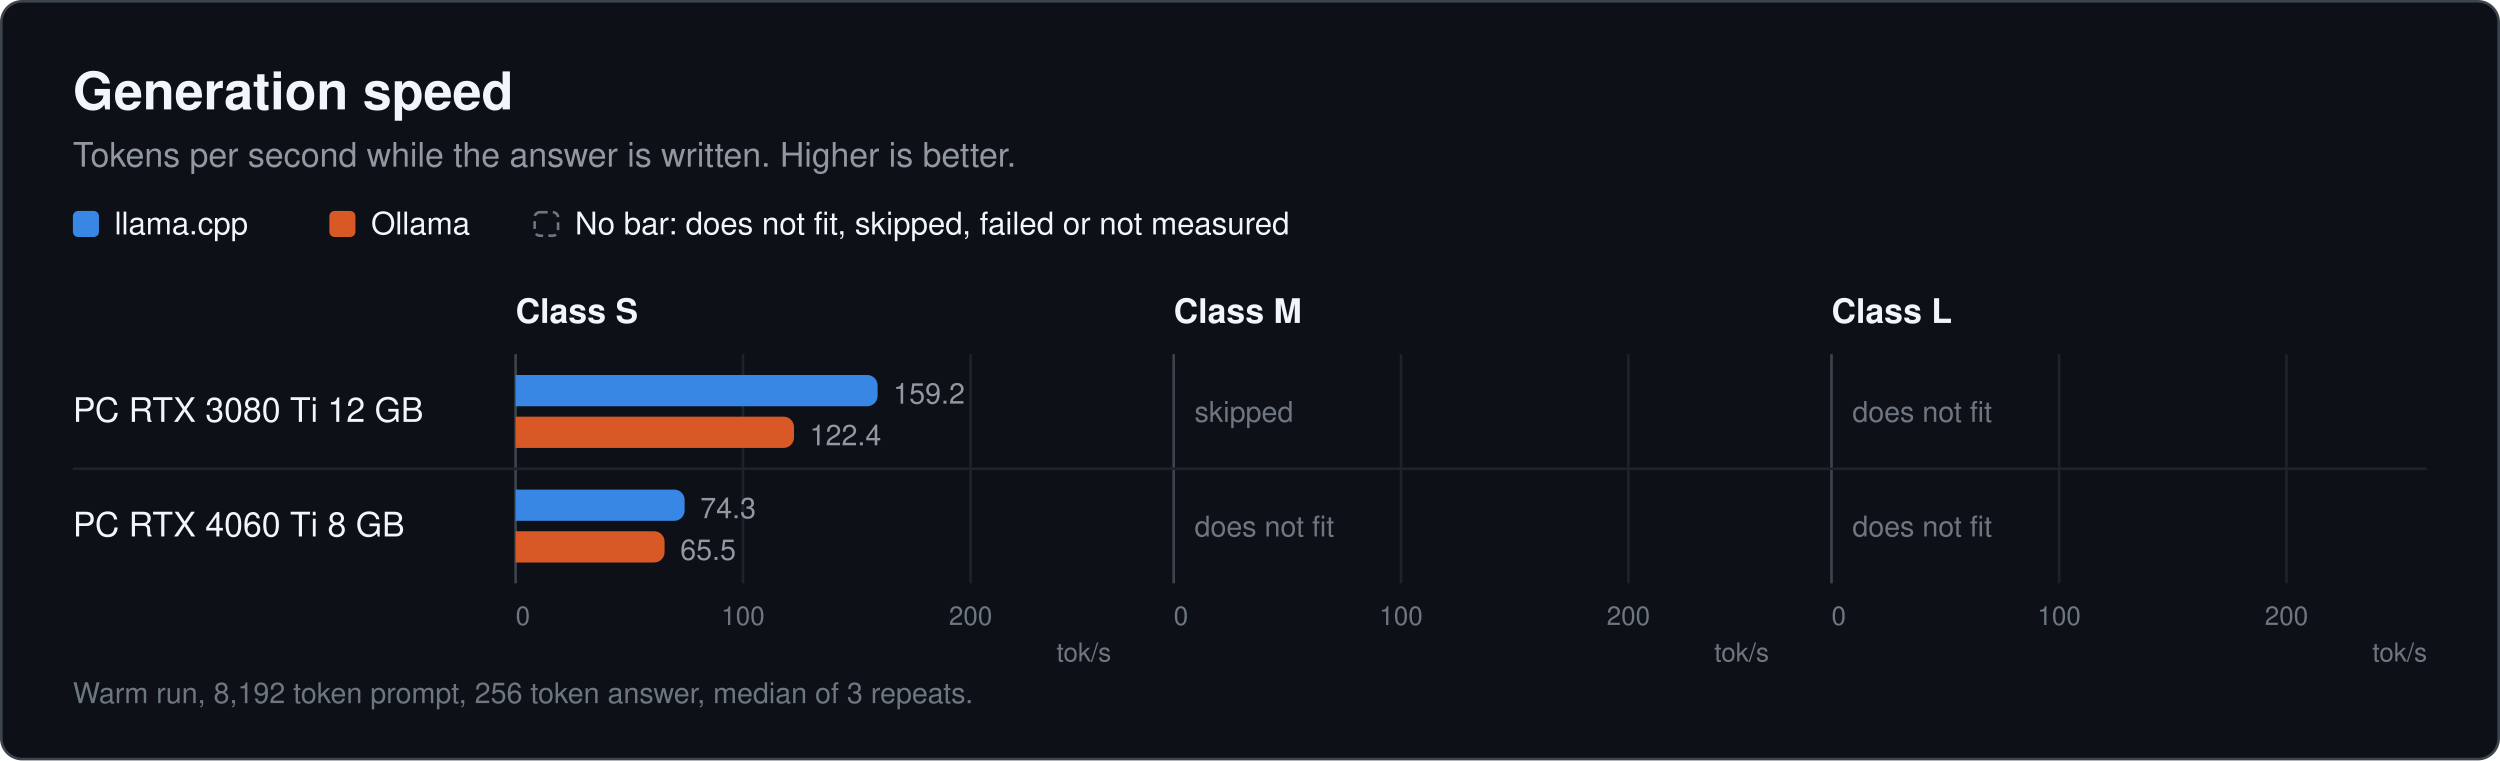
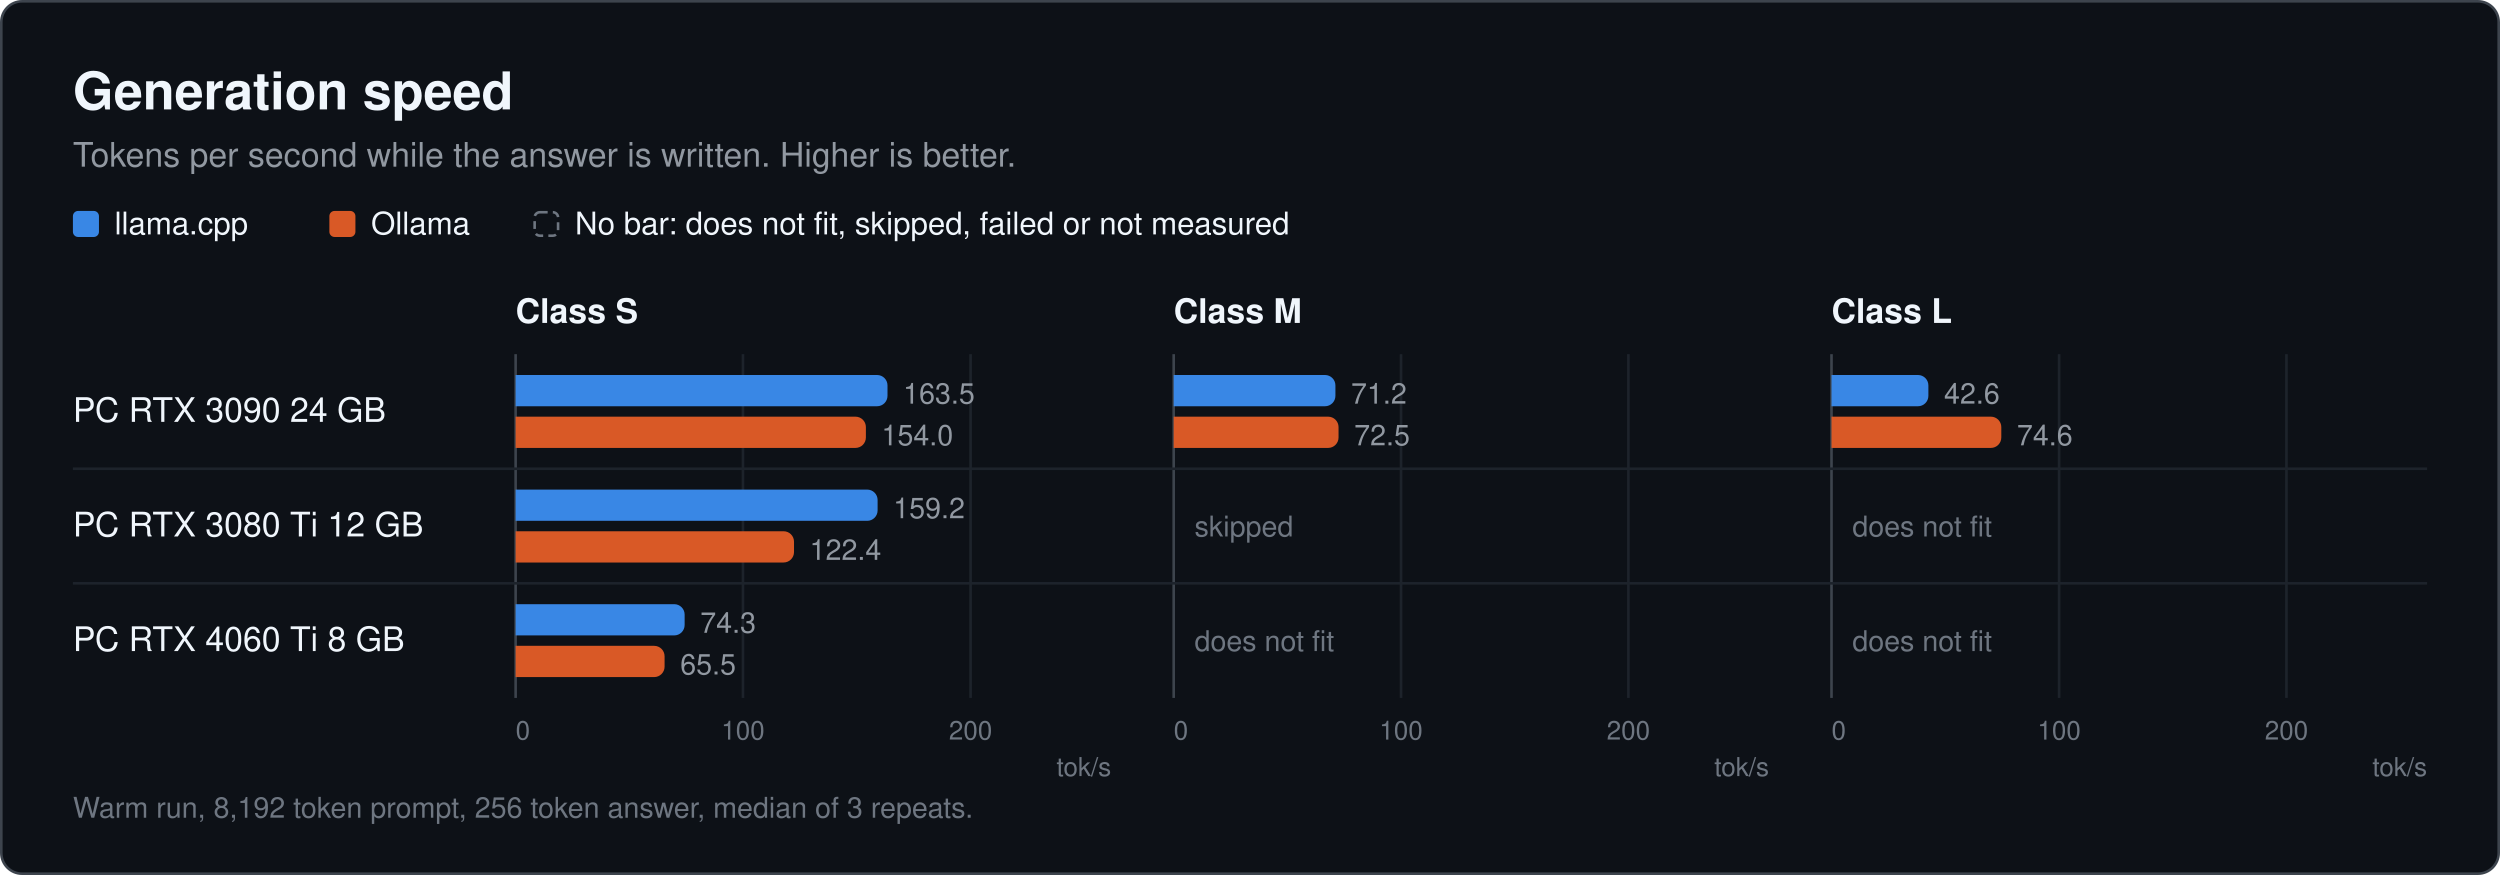
- <svg xmlns="http://www.w3.org/2000/svg" width="960" height="292" viewBox="0 0 960 292" role="img" aria-label="Generation speed in tokens per second per device, model class and engine">
+ <svg xmlns="http://www.w3.org/2000/svg" width="960" height="336" viewBox="0 0 960 336" role="img" aria-label="Generation speed in tokens per second per device, model class and engine">
  <style>
    text { font-family: system-ui, -apple-system, "Segoe UI", Helvetica, Arial, sans-serif; fill: #9198a1; }
    .title { font-size: 20px; font-weight: 600; fill: #f0f6fc; }
    .section { font-size: 15px; font-weight: 600; fill: #f0f6fc; }
    .panel { font-size: 13px; font-weight: 600; fill: #f0f6fc; }
    .device { font-size: 13px; fill: #f0f6fc; }
    .sub { font-size: 13px; }
    .legend { font-size: 12px; fill: #f0f6fc; }
    .value { font-size: 11px; font-variant-numeric: tabular-nums; }
    .tick { font-size: 10px; fill: #6e7681; font-variant-numeric: tabular-nums; }
    .muted, .note, .foot { fill: #6e7681; }
    .note { font-size: 11px; }
    .foot { font-size: 11px; }
    .cell { font-size: 12px; font-weight: 600; font-variant-numeric: tabular-nums; }
    .limitlabel { font-size: 10px; fill: #6e7681; }
    .grid { stroke: #1d232b; stroke-width: 1; }
    .row { stroke: #1d232b; stroke-width: 1; }
    .base { stroke: #3d444d; stroke-width: 1; }
    .limit { stroke: #4d5560; stroke-width: 1; stroke-dasharray: 2 3; }
    .gapbox { fill: none; stroke: #6e7681; stroke-width: 1; stroke-dasharray: 3 2; }
    </style>
-   <rect x="0.5" y="0.5" width="959" height="291" rx="8" fill="#0d1117" stroke="#3d444d" />
+   <rect x="0.5" y="0.5" width="959" height="335" rx="8" fill="#0d1117" stroke="#3d444d" />
  <text x="28" y="42" class="title">Generation speed</text>
  <text x="28" y="64" class="sub">Tokens per second while the answer is written. Higher is better.</text>
  <rect x="28" y="81" width="10" height="10" rx="2" fill="#3987e5" />
  <text x="44" y="90" class="legend">llama.cpp</text>
  <rect x="126.48" y="81" width="10" height="10" rx="2" fill="#d95926" />
  <text x="142.48" y="90" class="legend">Ollama</text>
  <rect x="205.3" y="81.5" width="9" height="9" rx="2" class="gapbox" />
  <text x="220.8" y="90" class="legend">No bar: does not fit, skipped, failed or not measured</text>
  <text x="198.0" y="124" class="panel">Class S</text>
  <text x="450.7" y="124" class="panel">Class M</text>
  <text x="703.3" y="124" class="panel">Class L</text>
-   <text x="198.0" y="240" class="tick" text-anchor="start">0</text>
-   <line x1="285.3" y1="136" x2="285.3" y2="224" class="grid" />
-   <text x="285.3" y="240" class="tick" text-anchor="middle">100</text>
-   <line x1="372.7" y1="136" x2="372.7" y2="224" class="grid" />
-   <text x="372.7" y="240" class="tick" text-anchor="middle">200</text>
-   <line x1="198.0" y1="136" x2="198.0" y2="224" class="base" />
-   <text x="426.7" y="254" class="tick" text-anchor="end">tok/s</text>
-   <path d="M198.0,144.0H333.0A4,4 0 0 1 337.0,148.0V152.0A4,4 0 0 1 333.0,156.0H198.0Z" fill="#3987e5" />
-   <text x="343.0" y="155.0" class="value">159.2</text>
-   <path d="M198.0,160.0H300.9A4,4 0 0 1 304.9,164.0V168.0A4,4 0 0 1 300.9,172.0H198.0Z" fill="#d95926" />
-   <text x="310.9" y="171.0" class="value">122.4</text>
-   <path d="M198.0,188.0H258.9A4,4 0 0 1 262.9,192.0V196.0A4,4 0 0 1 258.9,200.0H198.0Z" fill="#3987e5" />
-   <text x="268.9" y="199.0" class="value">74.3</text>
-   <path d="M198.0,204.0H251.2A4,4 0 0 1 255.2,208.0V212.0A4,4 0 0 1 251.2,216.0H198.0Z" fill="#d95926" />
-   <text x="261.2" y="215.0" class="value">65.5</text>
-   <text x="450.7" y="240" class="tick" text-anchor="start">0</text>
-   <line x1="538.0" y1="136" x2="538.0" y2="224" class="grid" />
-   <text x="538.0" y="240" class="tick" text-anchor="middle">100</text>
-   <line x1="625.3" y1="136" x2="625.3" y2="224" class="grid" />
-   <text x="625.3" y="240" class="tick" text-anchor="middle">200</text>
-   <line x1="450.7" y1="136" x2="450.7" y2="224" class="base" />
-   <text x="679.3" y="254" class="tick" text-anchor="end">tok/s</text>
-   <text x="458.7" y="162.0" class="note">skipped</text>
-   <text x="458.7" y="206.0" class="note">does not fit</text>
-   <text x="703.3" y="240" class="tick" text-anchor="start">0</text>
-   <line x1="790.7" y1="136" x2="790.7" y2="224" class="grid" />
-   <text x="790.7" y="240" class="tick" text-anchor="middle">100</text>
-   <line x1="878.0" y1="136" x2="878.0" y2="224" class="grid" />
-   <text x="878.0" y="240" class="tick" text-anchor="middle">200</text>
-   <line x1="703.3" y1="136" x2="703.3" y2="224" class="base" />
-   <text x="932.0" y="254" class="tick" text-anchor="end">tok/s</text>
-   <text x="711.3" y="162.0" class="note">does not fit</text>
+   <text x="198.0" y="284" class="tick" text-anchor="start">0</text>
+   <line x1="285.3" y1="136" x2="285.3" y2="268" class="grid" />
+   <text x="285.3" y="284" class="tick" text-anchor="middle">100</text>
+   <line x1="372.7" y1="136" x2="372.7" y2="268" class="grid" />
+   <text x="372.7" y="284" class="tick" text-anchor="middle">200</text>
+   <line x1="198.0" y1="136" x2="198.0" y2="268" class="base" />
+   <text x="426.7" y="298" class="tick" text-anchor="end">tok/s</text>
+   <path d="M198.0,144.0H336.8A4,4 0 0 1 340.8,148.0V152.0A4,4 0 0 1 336.8,156.0H198.0Z" fill="#3987e5" />
+   <text x="346.8" y="155.0" class="value">163.5</text>
+   <path d="M198.0,160.0H328.5A4,4 0 0 1 332.5,164.0V168.0A4,4 0 0 1 328.5,172.0H198.0Z" fill="#d95926" />
+   <text x="338.5" y="171.0" class="value">154.0</text>
+   <path d="M198.0,188.0H333.0A4,4 0 0 1 337.0,192.0V196.0A4,4 0 0 1 333.0,200.0H198.0Z" fill="#3987e5" />
+   <text x="343.0" y="199.0" class="value">159.2</text>
+   <path d="M198.0,204.0H300.9A4,4 0 0 1 304.9,208.0V212.0A4,4 0 0 1 300.9,216.0H198.0Z" fill="#d95926" />
+   <text x="310.9" y="215.0" class="value">122.4</text>
+   <path d="M198.0,232.0H258.9A4,4 0 0 1 262.9,236.0V240.0A4,4 0 0 1 258.9,244.0H198.0Z" fill="#3987e5" />
+   <text x="268.9" y="243.0" class="value">74.3</text>
+   <path d="M198.0,248.0H251.2A4,4 0 0 1 255.2,252.0V256.0A4,4 0 0 1 251.2,260.0H198.0Z" fill="#d95926" />
+   <text x="261.2" y="259.0" class="value">65.5</text>
+   <text x="450.7" y="284" class="tick" text-anchor="start">0</text>
+   <line x1="538.0" y1="136" x2="538.0" y2="268" class="grid" />
+   <text x="538.0" y="284" class="tick" text-anchor="middle">100</text>
+   <line x1="625.3" y1="136" x2="625.3" y2="268" class="grid" />
+   <text x="625.3" y="284" class="tick" text-anchor="middle">200</text>
+   <line x1="450.7" y1="136" x2="450.7" y2="268" class="base" />
+   <text x="679.3" y="298" class="tick" text-anchor="end">tok/s</text>
+   <path d="M450.7,144.0H508.8A4,4 0 0 1 512.8,148.0V152.0A4,4 0 0 1 508.8,156.0H450.7Z" fill="#3987e5" />
+   <text x="518.8" y="155.0" class="value">71.2</text>
+   <path d="M450.7,160.0H510.0A4,4 0 0 1 514.0,164.0V168.0A4,4 0 0 1 510.0,172.0H450.7Z" fill="#d95926" />
+   <text x="520.0" y="171.0" class="value">72.5</text>
+   <text x="458.7" y="206.0" class="note">skipped</text>
+   <text x="458.7" y="250.0" class="note">does not fit</text>
+   <text x="703.3" y="284" class="tick" text-anchor="start">0</text>
+   <line x1="790.7" y1="136" x2="790.7" y2="268" class="grid" />
+   <text x="790.7" y="284" class="tick" text-anchor="middle">100</text>
+   <line x1="878.0" y1="136" x2="878.0" y2="268" class="grid" />
+   <text x="878.0" y="284" class="tick" text-anchor="middle">200</text>
+   <line x1="703.3" y1="136" x2="703.3" y2="268" class="base" />
+   <text x="932.0" y="298" class="tick" text-anchor="end">tok/s</text>
+   <path d="M703.3,144.0H736.5A4,4 0 0 1 740.5,148.0V152.0A4,4 0 0 1 736.5,156.0H703.3Z" fill="#3987e5" />
+   <text x="746.5" y="155.0" class="value">42.6</text>
+   <path d="M703.3,160.0H764.5A4,4 0 0 1 768.5,164.0V168.0A4,4 0 0 1 764.5,172.0H703.3Z" fill="#d95926" />
+   <text x="774.5" y="171.0" class="value">74.6</text>
  <text x="711.3" y="206.0" class="note">does not fit</text>
-   <text x="28" y="162.0" class="device">PC RTX 3080 Ti 12 GB</text>
+   <text x="711.3" y="250.0" class="note">does not fit</text>
+   <text x="28" y="162.0" class="device">PC RTX 3090 24 GB</text>
  <line x1="28" y1="180" x2="932" y2="180" class="row" />
-   <text x="28" y="206.0" class="device">PC RTX 4060 Ti 8 GB</text>
-   <text x="28" y="270" class="foot">Warm run, 8,192 token prompt, 256 token answer, median of 3 repeats.</text>
+   <text x="28" y="206.0" class="device">PC RTX 3080 Ti 12 GB</text>
+   <line x1="28" y1="224" x2="932" y2="224" class="row" />
+   <text x="28" y="250.0" class="device">PC RTX 4060 Ti 8 GB</text>
+   <text x="28" y="314" class="foot">Warm run, 8,192 token prompt, 256 token answer, median of 3 repeats.</text>
</svg>
